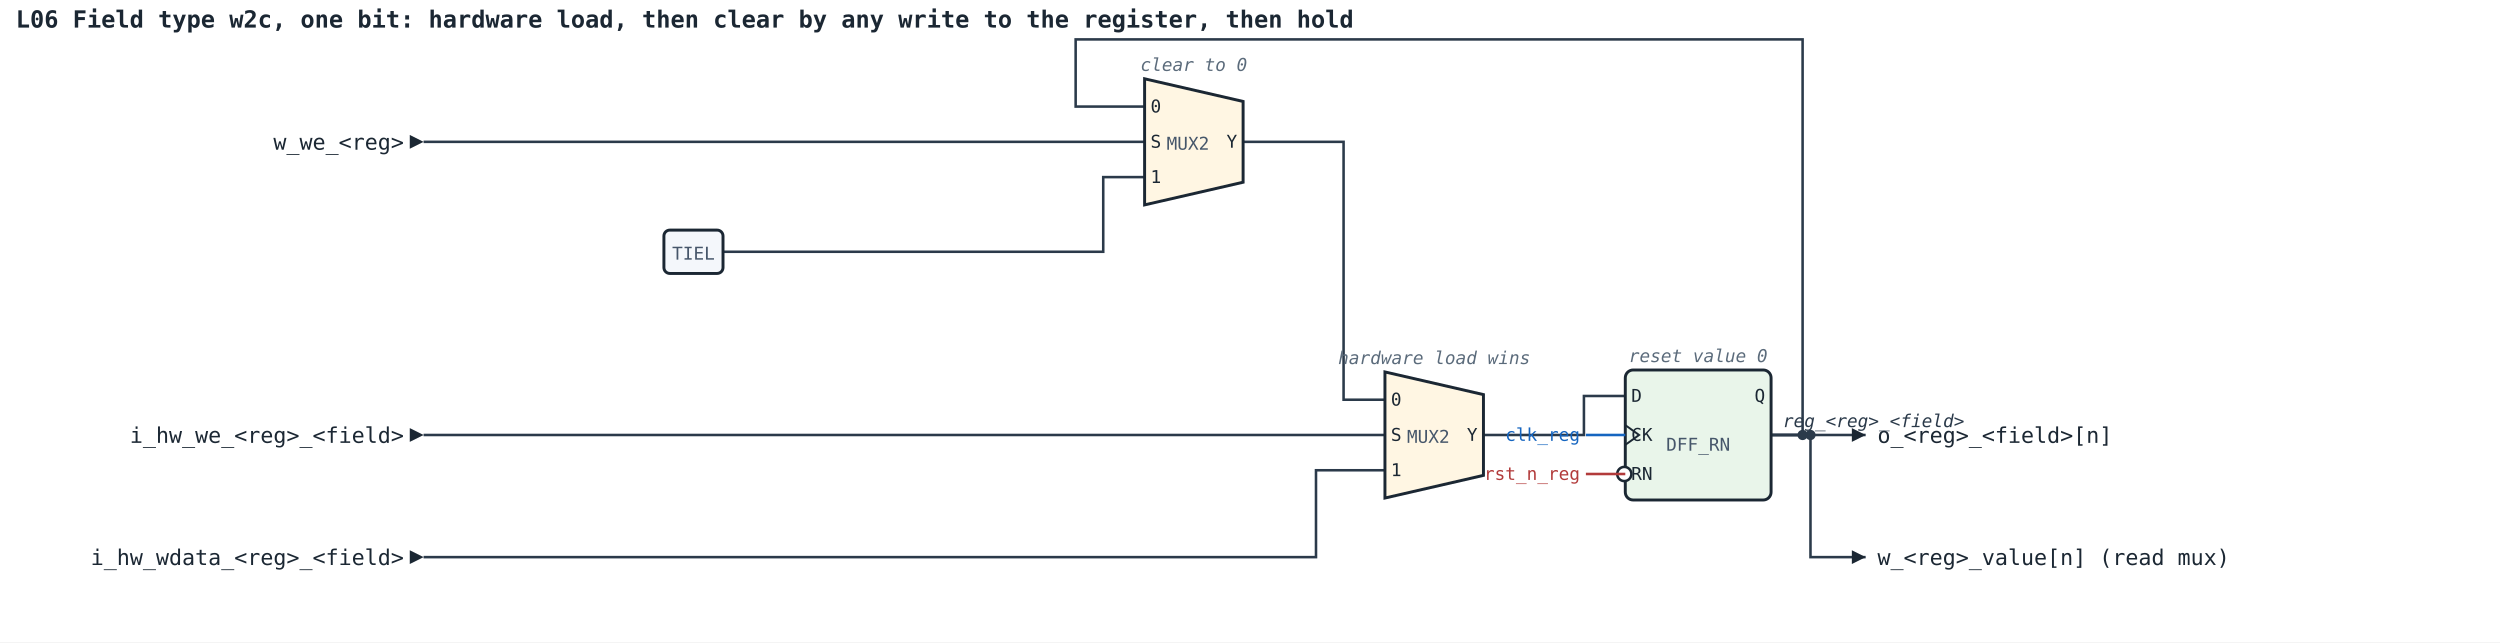
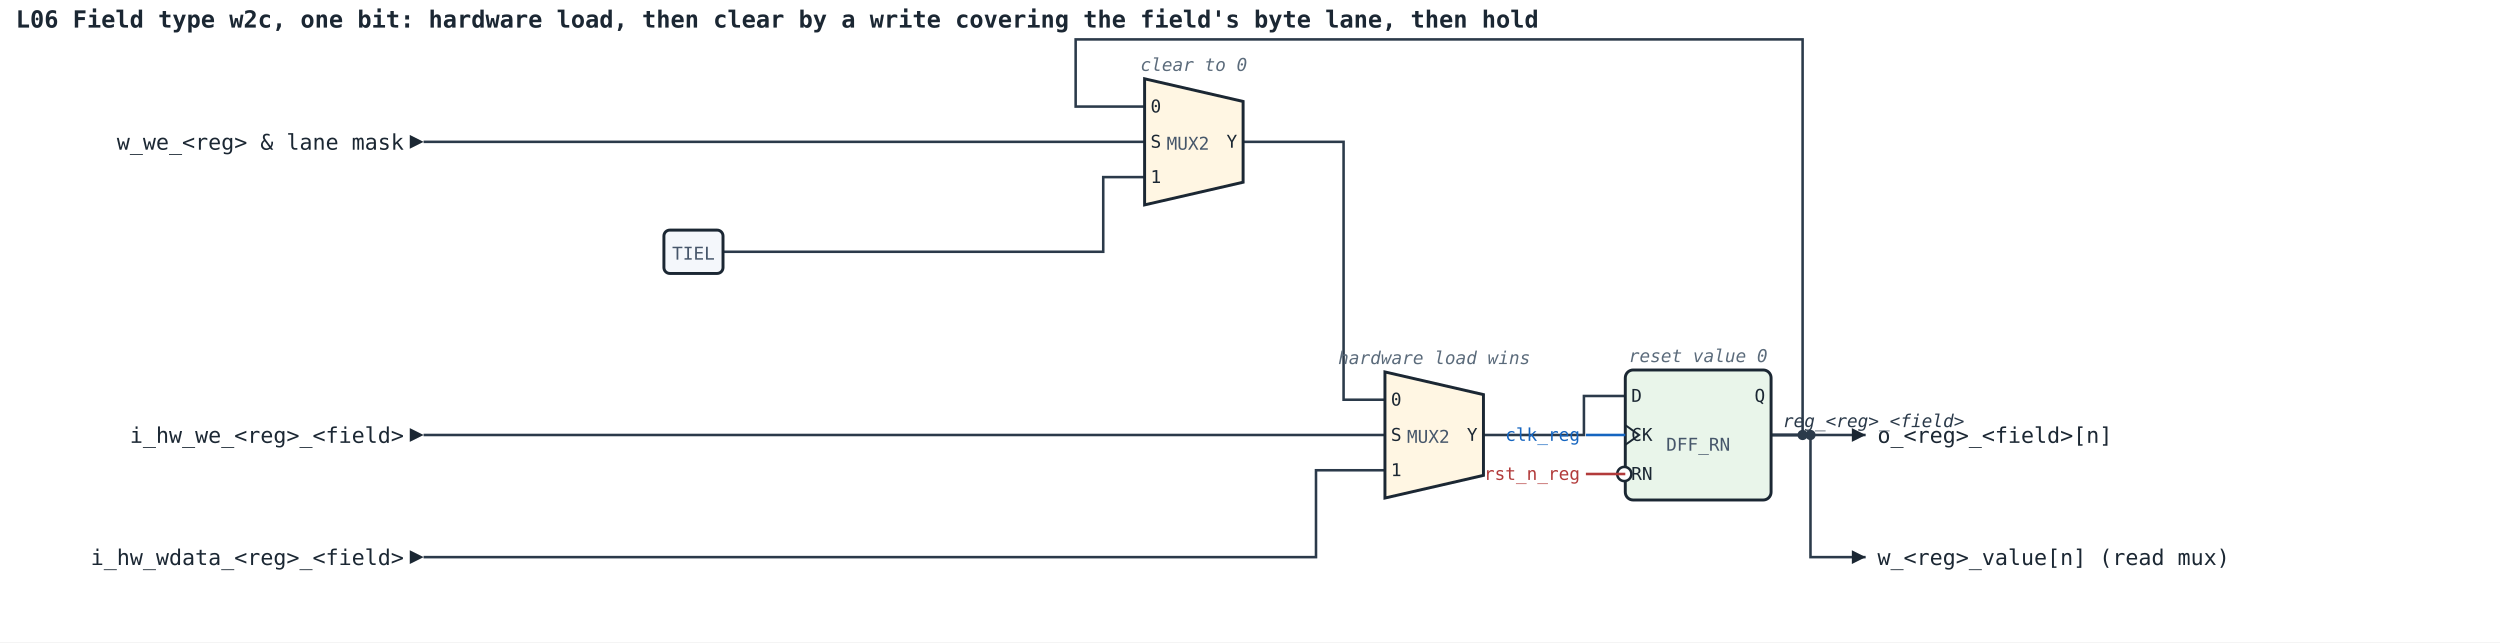
<svg xmlns="http://www.w3.org/2000/svg" width="1269" height="326" viewBox="0 0 1269 326" font-family="Consolas, 'DejaVu Sans Mono', monospace" font-size="11">
  <rect width="100%" height="100%" fill="#ffffff" />
-   <text x="8" y="14" font-size="12" font-weight="bold" fill="#1b2733">L06  Field type w2c, one bit: hardware load, then clear by any write to the register, then hold</text>
+   <text x="8" y="14" font-size="12" font-weight="bold" fill="#1b2733">L06  Field type w2c, one bit: hardware load, then clear by a write covering the field's byte lane, then hold</text>
  <polyline points="367.0,127.8 560.0,127.8 560.0,89.9 581.0,89.9" fill="none" stroke="#2b3a4a" stroke-width="1.3" />
  <polyline points="215.0,72.0 553.0,72.0 553.0,72.0 581.0,72.0" fill="none" stroke="#2b3a4a" stroke-width="1.3" />
  <polyline points="631.0,72.0 682.0,72.0 682.0,202.9 703.0,202.9" fill="none" stroke="#2b3a4a" stroke-width="1.3" />
  <polyline points="215.0,220.8 675.0,220.8 675.0,220.8 703.0,220.8" fill="none" stroke="#2b3a4a" stroke-width="1.3" />
  <polyline points="215.0,282.8 668.0,282.8 668.0,238.7 703.0,238.7" fill="none" stroke="#2b3a4a" stroke-width="1.3" />
  <polyline points="753.0,220.8 804.0,220.8 804.0,201.0 825.0,201.0" fill="none" stroke="#2b3a4a" stroke-width="1.3" />
  <polyline points="899.0,220.8 926.0,220.8 926.0,220.8 947.0,220.8" fill="none" stroke="#2b3a4a" stroke-width="1.3" />
  <polyline points="899.0,220.8 919.0,220.8 919.0,282.8 947.0,282.8" fill="none" stroke="#2b3a4a" stroke-width="1.3" />
  <polyline points="899.0,220.8 915.0,220.8 915.0,20.0 546.0,20.0 546.0,54.1 581.0,54.1" fill="none" stroke="#2b3a4a" stroke-width="1.3" />
  <circle cx="915.0" cy="220.8" r="2.6" fill="#2b3a4a" />
  <circle cx="919.0" cy="220.8" r="2.6" fill="#2b3a4a" />
-   <text x="205.0" y="76.0" text-anchor="end" fill="#1b2733">w_we_&lt;reg&gt;</text>
+   <text x="205.0" y="76.0" text-anchor="end" fill="#1b2733">w_we_&lt;reg&gt; &amp; lane mask</text>
  <polygon points="208.0,68.5 208.0,75.5 215.0,72.0" fill="#1b2733" />
  <text x="205.0" y="224.8" text-anchor="end" fill="#1b2733">i_hw_we_&lt;reg&gt;_&lt;field&gt;</text>
  <polygon points="208.0,217.3 208.0,224.3 215.0,220.8" fill="#1b2733" />
  <text x="205.0" y="286.8" text-anchor="end" fill="#1b2733">i_hw_wdata_&lt;reg&gt;_&lt;field&gt;</text>
  <polygon points="208.0,279.3 208.0,286.3 215.0,282.8" fill="#1b2733" />
  <g>
    <rect x="337.0" y="116.8" width="30" height="22" rx="3" stroke="#1b2733" stroke-width="1.5" fill="#f4f7fb" />
    <text x="352.0" y="131.8" font-size="9" text-anchor="middle" fill="#46566a">TIEL</text>
  </g>
  <g>
    <polygon points="581.0,40.0 631.0,51.5 631.0,92.5 581.0,104.0" stroke="#1b2733" stroke-width="1.5" fill="#fff6e3" />
    <text x="584.0" y="57.1" font-size="9" fill="#1b2733">0</text>
    <text x="584.0" y="92.9" font-size="9" fill="#1b2733">1</text>
    <text x="584.0" y="75.0" font-size="9" fill="#1b2733">S</text>
    <text x="628.0" y="75.0" font-size="9" text-anchor="end" fill="#1b2733">Y</text>
    <text x="603.0" y="76.0" font-size="9" text-anchor="middle" fill="#46566a">MUX2</text>
    <text x="606.0" y="36.0" font-size="9" text-anchor="middle" fill="#5b6b7b" font-style="italic">clear to 0</text>
  </g>
  <g>
    <polygon points="703.0,188.8 753.0,200.3 753.0,241.3 703.0,252.8" stroke="#1b2733" stroke-width="1.5" fill="#fff6e3" />
    <text x="706.0" y="205.9" font-size="9" fill="#1b2733">0</text>
    <text x="706.0" y="241.7" font-size="9" fill="#1b2733">1</text>
    <text x="706.0" y="223.8" font-size="9" fill="#1b2733">S</text>
    <text x="750.0" y="223.8" font-size="9" text-anchor="end" fill="#1b2733">Y</text>
    <text x="725.0" y="224.8" font-size="9" text-anchor="middle" fill="#46566a">MUX2</text>
    <text x="728.0" y="184.8" font-size="9" text-anchor="middle" fill="#5b6b7b" font-style="italic">hardware load wins</text>
  </g>
  <g>
    <rect x="825.0" y="187.8" width="74" height="66" rx="4" stroke="#1b2733" stroke-width="1.5" fill="#e9f5ea" />
    <text x="828.0" y="204.0" font-size="9" fill="#1b2733">D</text>
    <text x="828.0" y="223.8" font-size="9" fill="#1b2733">CK</text>
    <polyline points="825.0,215.8 832.0,220.8 825.0,225.8" fill="none" stroke="#1b2733" stroke-width="1" />
    <text x="828.0" y="243.6" font-size="9" fill="#1b2733">RN</text>
    <circle cx="824.5" cy="240.6" r="3.6" fill="#ffffff" stroke="#1b2733" stroke-width="1.3" />
    <text x="896.0" y="204.0" font-size="9" text-anchor="end" fill="#1b2733">Q</text>
    <text x="862.0" y="228.8" font-size="9" text-anchor="middle" fill="#46566a">DFF_RN</text>
    <text x="862.0" y="183.8" font-size="9" text-anchor="middle" fill="#5b6b7b" font-style="italic">reset value 0</text>
  </g>
  <polygon points="940.0,217.3 940.0,224.3 947.0,220.8" fill="#1b2733" />
  <text x="953.0" y="224.8" fill="#1b2733">o_&lt;reg&gt;_&lt;field&gt;[n]</text>
  <polygon points="940.0,279.3 940.0,286.3 947.0,282.8" fill="#1b2733" />
  <text x="953.0" y="286.8" fill="#1b2733">w_&lt;reg&gt;_value[n] (read mux)</text>
  <line x1="805.0" y1="220.8" x2="825.0" y2="220.8" stroke="#1565c0" stroke-width="1.3" />
  <text x="802.0" y="223.8" font-size="9" text-anchor="end" fill="#1565c0">clk_reg</text>
  <line x1="805.0" y1="240.6" x2="825.0" y2="240.6" stroke="#b23b3b" stroke-width="1.3" />
  <text x="802.0" y="243.6" font-size="9" text-anchor="end" fill="#b23b3b">rst_n_reg</text>
  <text x="905.0" y="216.8" font-size="9" fill="#2b3a4a" font-style="italic">reg_&lt;reg&gt;_&lt;field&gt;</text>
</svg>
